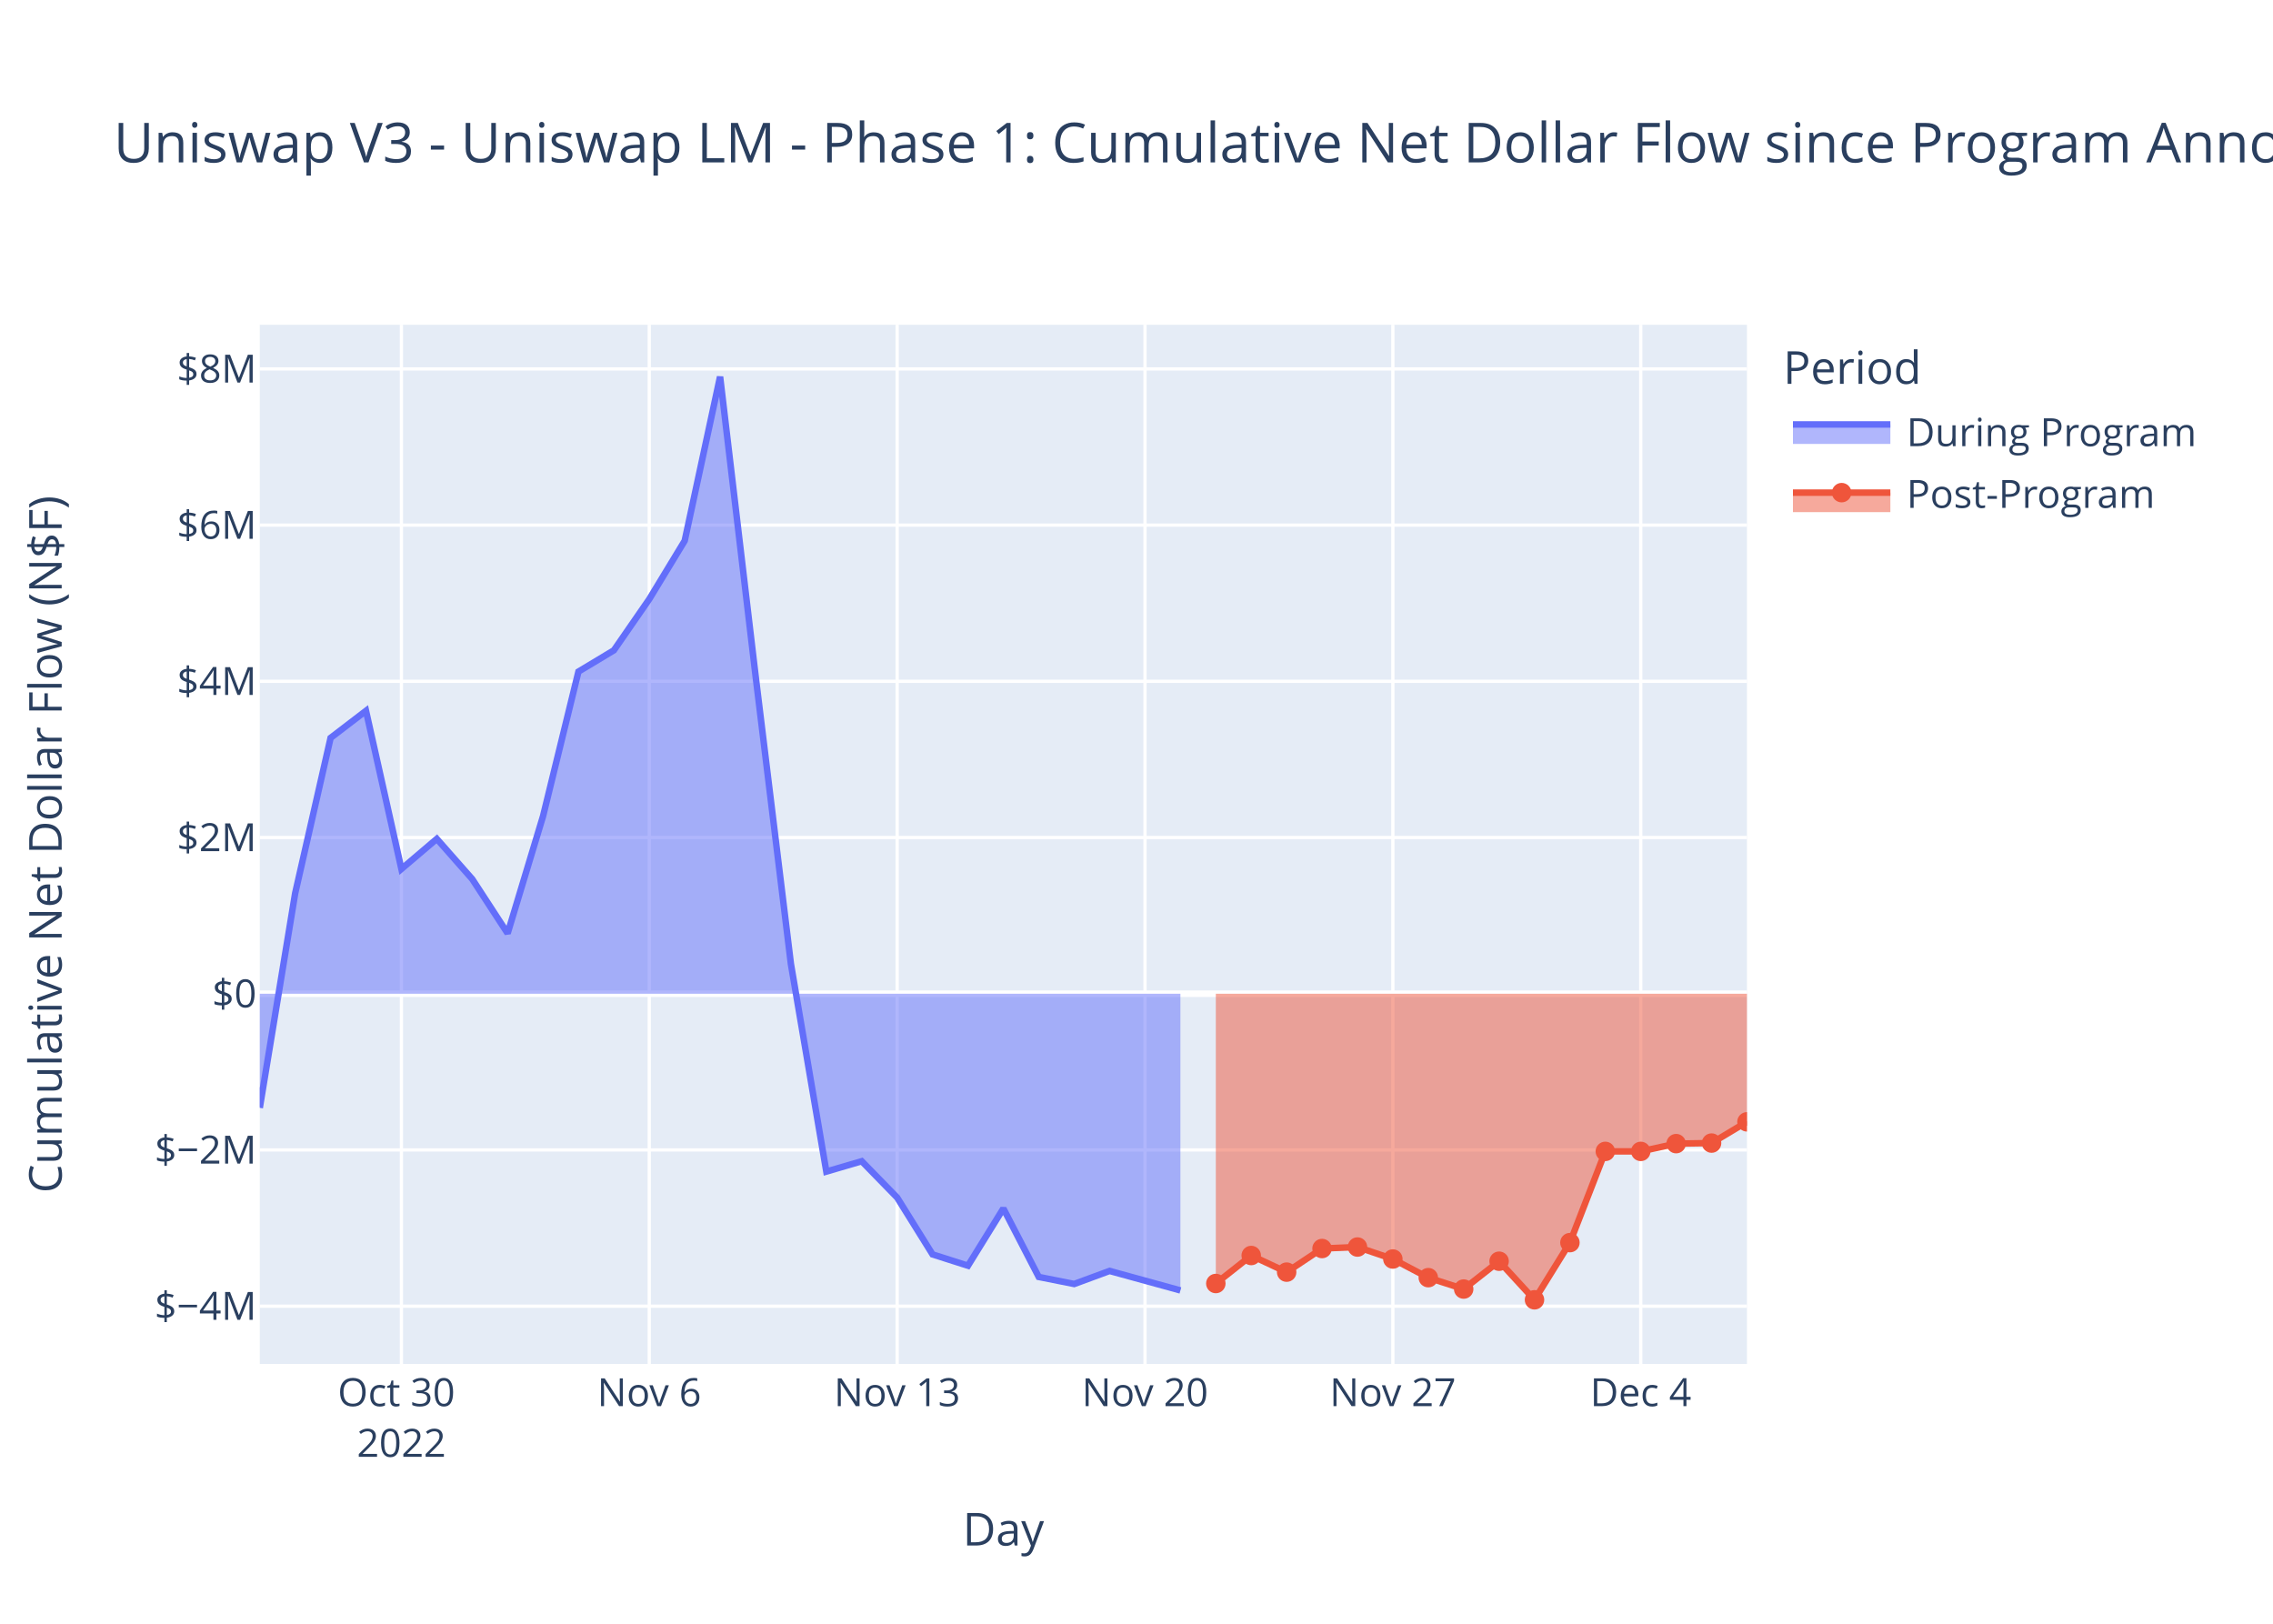
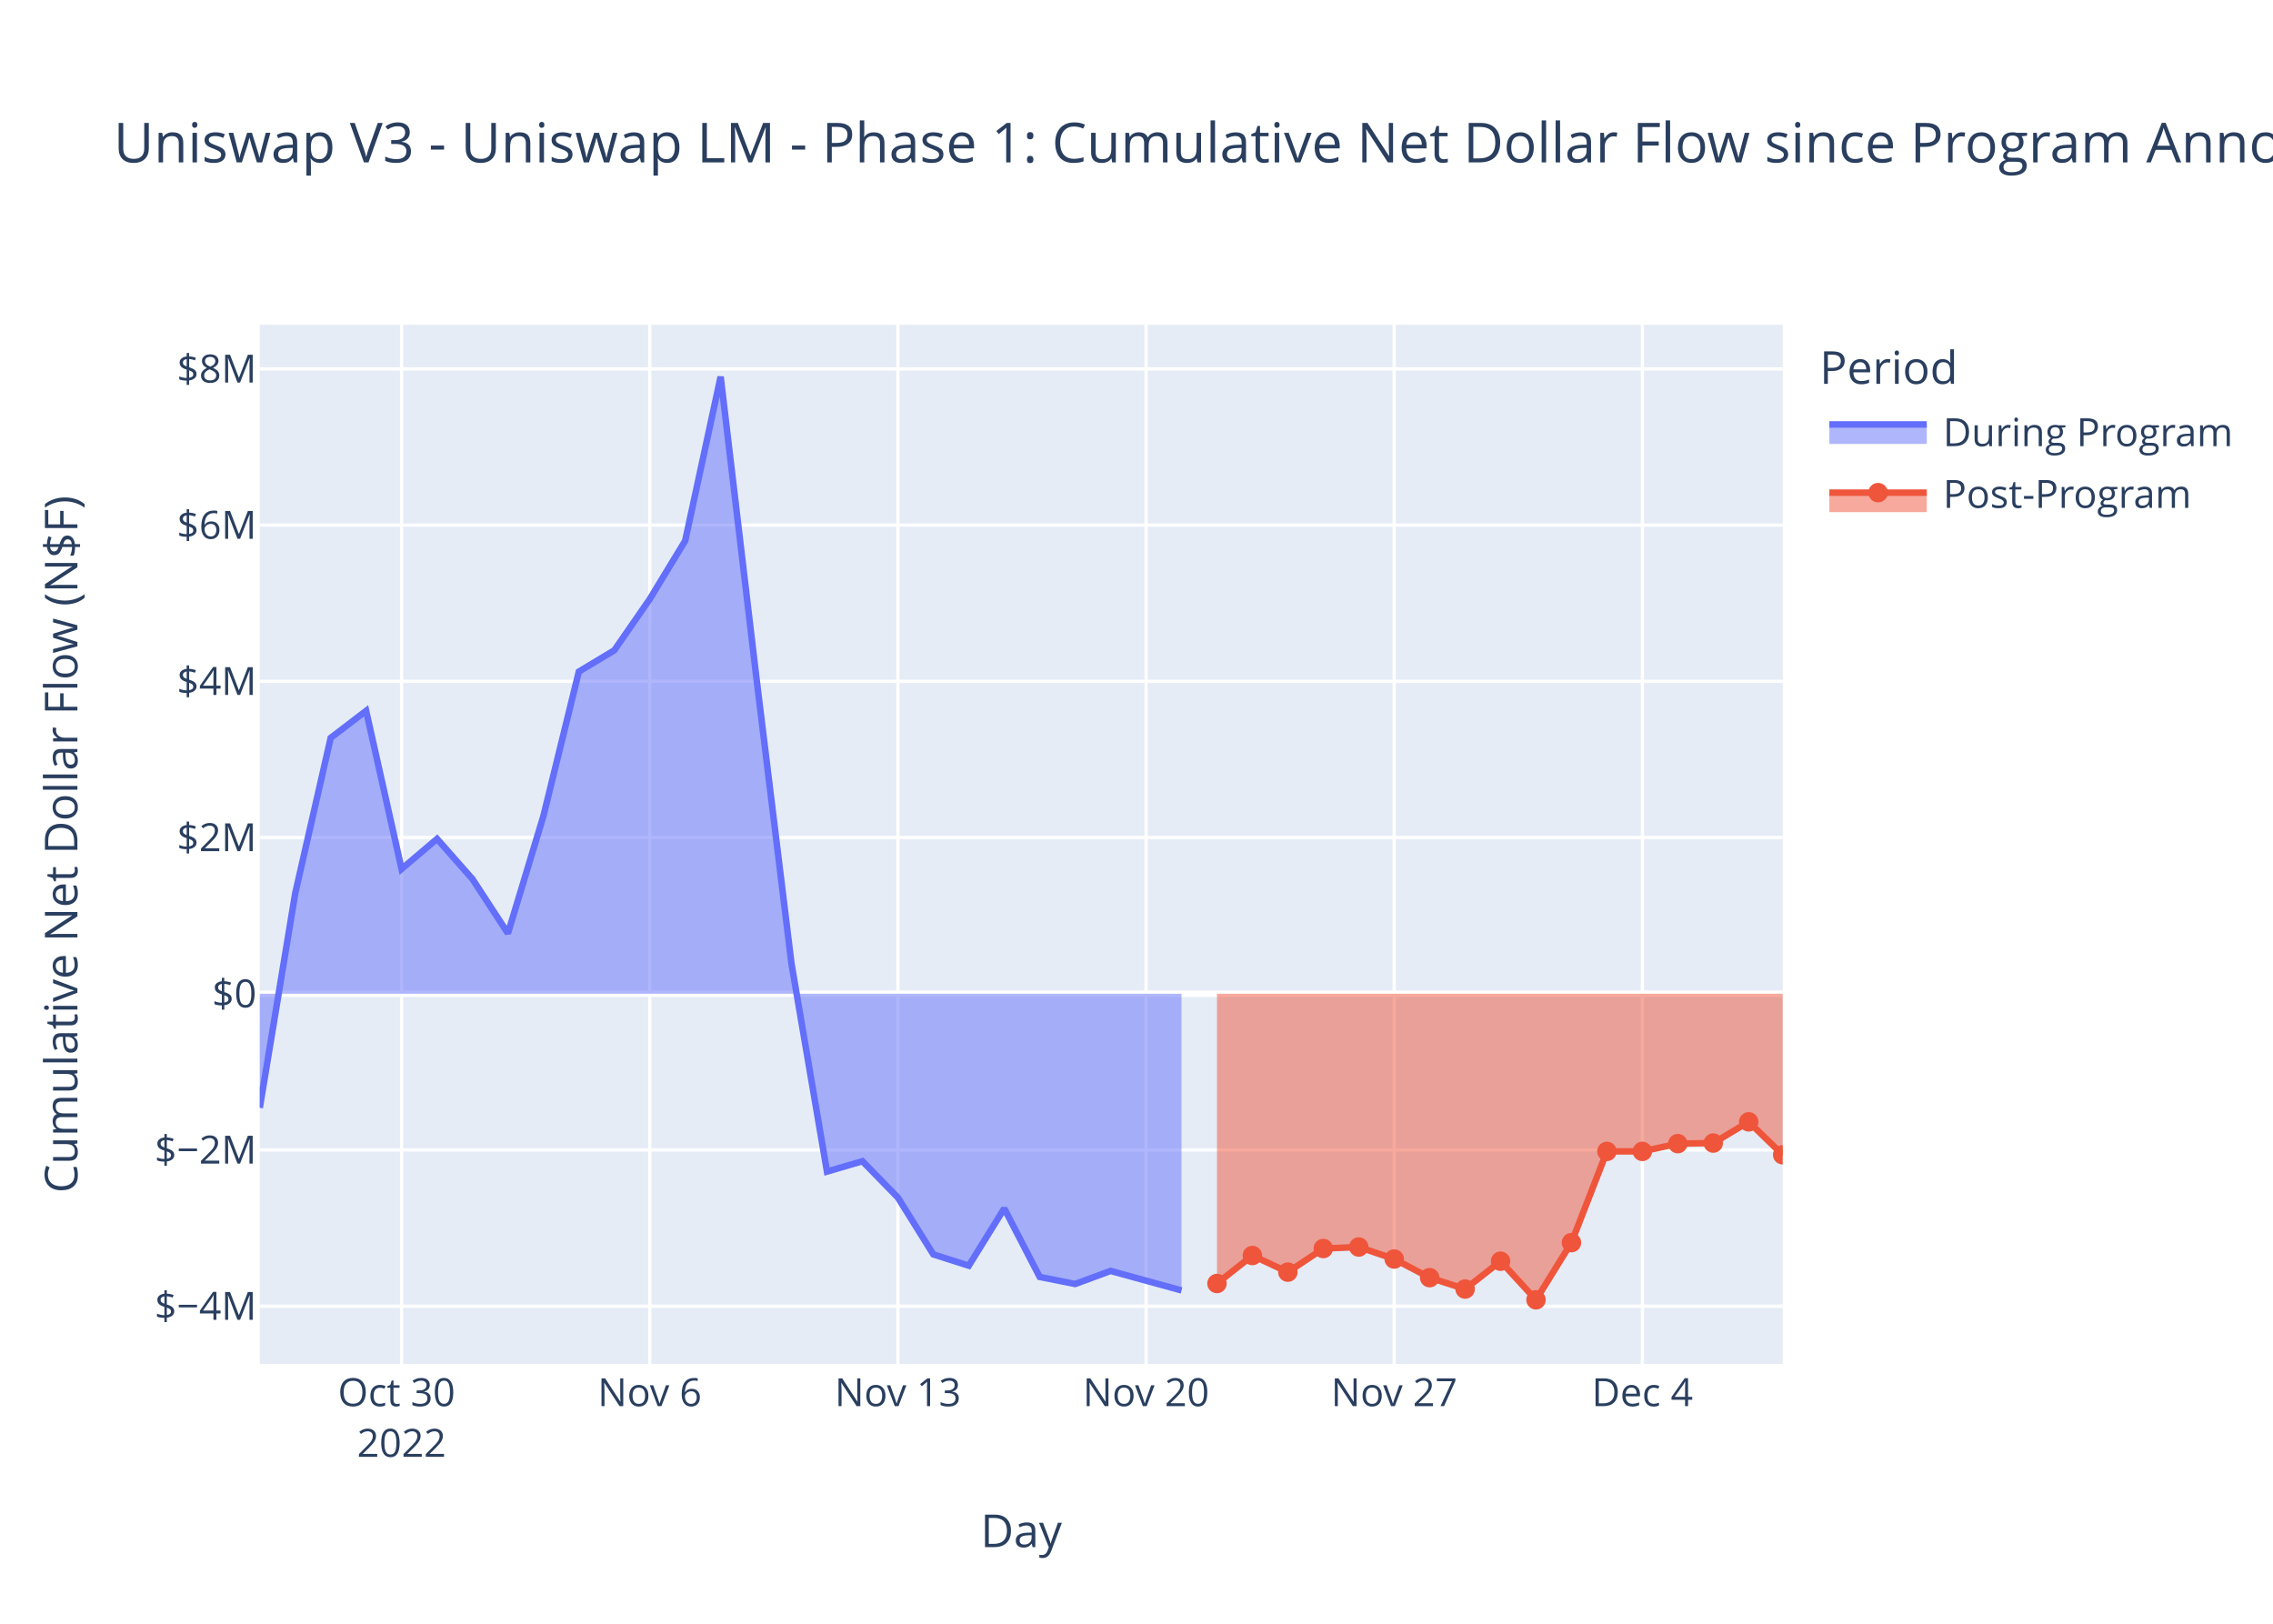
<svg xmlns="http://www.w3.org/2000/svg" class="main-svg" width="700" height="500" style="" viewBox="0 0 700 500">
  <rect x="0" y="0" width="700" height="500" style="fill: rgb(255, 255, 255); fill-opacity: 1;" />
-   <defs id="defs-cd76cf">
+   <defs id="defs-e3f96f">
    <g class="clips">
-       <clipPath id="clipcd76cfxyplot" class="plotclip">
-         <rect width="458" height="320" />
-       </clipPath>
-       <clipPath class="axesclip" id="clipcd76cfx">
-         <rect x="80" y="0" width="458" height="500" />
-       </clipPath>
-       <clipPath class="axesclip" id="clipcd76cfy">
+       <clipPath id="clipe3f96fxyplot" class="plotclip">
+         <rect width="469" height="320" />
+       </clipPath>
+       <clipPath class="axesclip" id="clipe3f96fx">
+         <rect x="80" y="0" width="469" height="500" />
+       </clipPath>
+       <clipPath class="axesclip" id="clipe3f96fy">
        <rect x="0" y="100" width="700" height="320" />
      </clipPath>
-       <clipPath class="axesclip" id="clipcd76cfxy">
-         <rect x="80" y="100" width="458" height="320" />
+       <clipPath class="axesclip" id="clipe3f96fxy">
+         <rect x="80" y="100" width="469" height="320" />
      </clipPath>
    </g>
    <g class="gradients" />
    <g class="patterns" />
  </defs>
  <g class="bglayer">
-     <rect class="bg" x="80" y="100" width="458" height="320" style="fill: rgb(229, 236, 246); fill-opacity: 1; stroke-width: 0;" />
+     <rect class="bg" x="80" y="100" width="469" height="320" style="fill: rgb(229, 236, 246); fill-opacity: 1; stroke-width: 0;" />
  </g>
  <g class="layer-below">
    <g class="imagelayer" />
    <g class="shapelayer" />
  </g>
  <g class="cartesianlayer">
    <g class="subplot xy">
      <g class="layer-subplot">
        <g class="shapelayer" />
        <g class="imagelayer" />
      </g>
      <g class="minor-gridlayer">
        <g class="x" />
        <g class="y" />
      </g>
      <g class="gridlayer">
        <g class="x">
-           <path class="xgrid crisp" transform="translate(123.62,0)" d="M0,100v320" style="stroke: rgb(255, 255, 255); stroke-opacity: 1; stroke-width: 1px;" />
-           <path class="xgrid crisp" transform="translate(199.95,0)" d="M0,100v320" style="stroke: rgb(255, 255, 255); stroke-opacity: 1; stroke-width: 1px;" />
-           <path class="xgrid crisp" transform="translate(276.29,0)" d="M0,100v320" style="stroke: rgb(255, 255, 255); stroke-opacity: 1; stroke-width: 1px;" />
-           <path class="xgrid crisp" transform="translate(352.62,0)" d="M0,100v320" style="stroke: rgb(255, 255, 255); stroke-opacity: 1; stroke-width: 1px;" />
-           <path class="xgrid crisp" transform="translate(428.95,0)" d="M0,100v320" style="stroke: rgb(255, 255, 255); stroke-opacity: 1; stroke-width: 1px;" />
-           <path class="xgrid crisp" transform="translate(505.29,0)" d="M0,100v320" style="stroke: rgb(255, 255, 255); stroke-opacity: 1; stroke-width: 1px;" />
+           <path class="xgrid crisp" transform="translate(123.67,0)" d="M0,100v320" style="stroke: rgb(255, 255, 255); stroke-opacity: 1; stroke-width: 1px;" />
+           <path class="xgrid crisp" transform="translate(200.09,0)" d="M0,100v320" style="stroke: rgb(255, 255, 255); stroke-opacity: 1; stroke-width: 1px;" />
+           <path class="xgrid crisp" transform="translate(276.52,0)" d="M0,100v320" style="stroke: rgb(255, 255, 255); stroke-opacity: 1; stroke-width: 1px;" />
+           <path class="xgrid crisp" transform="translate(352.94,0)" d="M0,100v320" style="stroke: rgb(255, 255, 255); stroke-opacity: 1; stroke-width: 1px;" />
+           <path class="xgrid crisp" transform="translate(429.36,0)" d="M0,100v320" style="stroke: rgb(255, 255, 255); stroke-opacity: 1; stroke-width: 1px;" />
+           <path class="xgrid crisp" transform="translate(505.79,0)" d="M0,100v320" style="stroke: rgb(255, 255, 255); stroke-opacity: 1; stroke-width: 1px;" />
        </g>
        <g class="y">
-           <path class="ygrid crisp" transform="translate(0,402.21)" d="M80,0h458" style="stroke: rgb(255, 255, 255); stroke-opacity: 1; stroke-width: 1px;" />
-           <path class="ygrid crisp" transform="translate(0,354.1)" d="M80,0h458" style="stroke: rgb(255, 255, 255); stroke-opacity: 1; stroke-width: 1px;" />
-           <path class="ygrid crisp" transform="translate(0,257.9)" d="M80,0h458" style="stroke: rgb(255, 255, 255); stroke-opacity: 1; stroke-width: 1px;" />
-           <path class="ygrid crisp" transform="translate(0,209.8)" d="M80,0h458" style="stroke: rgb(255, 255, 255); stroke-opacity: 1; stroke-width: 1px;" />
-           <path class="ygrid crisp" transform="translate(0,161.7)" d="M80,0h458" style="stroke: rgb(255, 255, 255); stroke-opacity: 1; stroke-width: 1px;" />
-           <path class="ygrid crisp" transform="translate(0,113.6)" d="M80,0h458" style="stroke: rgb(255, 255, 255); stroke-opacity: 1; stroke-width: 1px;" />
+           <path class="ygrid crisp" transform="translate(0,402.21)" d="M80,0h469" style="stroke: rgb(255, 255, 255); stroke-opacity: 1; stroke-width: 1px;" />
+           <path class="ygrid crisp" transform="translate(0,354.1)" d="M80,0h469" style="stroke: rgb(255, 255, 255); stroke-opacity: 1; stroke-width: 1px;" />
+           <path class="ygrid crisp" transform="translate(0,257.9)" d="M80,0h469" style="stroke: rgb(255, 255, 255); stroke-opacity: 1; stroke-width: 1px;" />
+           <path class="ygrid crisp" transform="translate(0,209.8)" d="M80,0h469" style="stroke: rgb(255, 255, 255); stroke-opacity: 1; stroke-width: 1px;" />
+           <path class="ygrid crisp" transform="translate(0,161.7)" d="M80,0h469" style="stroke: rgb(255, 255, 255); stroke-opacity: 1; stroke-width: 1px;" />
+           <path class="ygrid crisp" transform="translate(0,113.6)" d="M80,0h469" style="stroke: rgb(255, 255, 255); stroke-opacity: 1; stroke-width: 1px;" />
        </g>
      </g>
      <g class="zerolinelayer">
-         <path class="yzl zl crisp" transform="translate(0,306)" d="M80,0h458" style="stroke: rgb(255, 255, 255); stroke-opacity: 1; stroke-width: 2px;" />
+         <path class="yzl zl crisp" transform="translate(0,306)" d="M80,0h469" style="stroke: rgb(255, 255, 255); stroke-opacity: 1; stroke-width: 2px;" />
      </g>
      <path class="xlines-below" />
      <path class="ylines-below" />
      <g class="overlines-below" />
      <g class="xaxislayer-below" />
      <g class="yaxislayer-below" />
      <g class="overaxes-below" />
-       <g class="plot" transform="translate(80,100)" clip-path="url(#clipcd76cfxyplot)">
+       <g class="plot" transform="translate(80,100)" clip-path="url(#clipe3f96fxyplot)">
        <g class="scatterlayer mlayer">
-           <g class="trace scatter tracef5bd9b" style="stroke-miterlimit: 2;">
+           <g class="trace scatter trace24d2ab" style="stroke-miterlimit: 2;">
            <g class="fills">
              <g>
-                 <path class="js-fill" d="M283.52,206L0,206L0,241.14L10.9,175.06L21.81,127.22L32.71,118.88L43.62,167.58L54.52,158.31L65.43,170.69L76.33,187.41L87.24,151.31L98.14,106.81L109.05,100.25L119.95,84.49L130.86,66.52L141.76,16L152.67,107.94L163.57,196.82L174.48,260.77L185.38,257.58L196.29,268.77L207.19,286.27L218.1,289.75L229,272.13L239.9,293.21L250.81,295.38L261.71,291.36L283.52,297.36" style="fill: rgb(99, 110, 250); fill-opacity: 0.5; stroke-width: 0;" />
+                 <path class="js-fill" d="M283.86,206L0,206L0,241.14L10.92,175.06L21.84,127.22L32.75,118.88L43.67,167.58L54.59,158.31L65.51,170.69L76.42,187.41L87.34,151.31L98.26,106.81L109.18,100.25L120.09,84.49L131.01,66.52L141.93,16L152.85,107.94L163.76,196.82L174.68,260.77L185.6,257.58L196.52,268.77L207.43,286.27L218.35,289.75L229.27,272.13L240.19,293.21L251.1,295.38L262.02,291.36L283.86,297.36" style="fill: rgb(99, 110, 250); fill-opacity: 0.5; stroke-width: 0;" />
              </g>
            </g>
            <g class="errorbars" />
            <g class="lines">
-               <path class="js-line" d="M0,241.14L10.9,175.06L21.81,127.22L32.71,118.88L43.62,167.58L54.52,158.31L65.43,170.69L76.33,187.41L87.24,151.31L98.14,106.81L109.05,100.25L119.95,84.49L130.86,66.52L141.76,16L152.67,107.94L163.57,196.82L174.48,260.77L185.38,257.58L196.29,268.77L207.19,286.27L218.1,289.75L229,272.13L239.9,293.21L250.81,295.38L261.71,291.36L283.52,297.36" style="vector-effect: non-scaling-stroke; fill: none; stroke: rgb(99, 110, 250); stroke-opacity: 1; stroke-width: 2px; opacity: 1;" />
+               <path class="js-line" d="M0,241.14L10.92,175.06L21.84,127.22L32.75,118.88L43.67,167.58L54.59,158.31L65.51,170.69L76.42,187.41L87.34,151.31L98.26,106.81L109.18,100.25L120.09,84.49L131.01,66.52L141.93,16L152.85,107.94L163.76,196.82L174.68,260.77L185.6,257.58L196.52,268.77L207.43,286.27L218.35,289.75L229.27,272.13L240.19,293.21L251.1,295.38L262.02,291.36L283.86,297.36" style="vector-effect: non-scaling-stroke; fill: none; stroke: rgb(99, 110, 250); stroke-opacity: 1; stroke-width: 2px; opacity: 1;" />
            </g>
            <g class="points" />
            <g class="text" />
          </g>
-           <g class="trace scatter trace8fd925" style="stroke-miterlimit: 2;">
+           <g class="trace scatter traceaede28" style="stroke-miterlimit: 2;">
            <g class="fills">
              <g>
-                 <path class="js-fill" d="M458,206L294.43,206L294.43,295.23L305.33,286.61L316.24,291.73L327.14,284.46L338.05,284L348.95,287.69L359.86,293.43L370.76,296.94L381.67,288.37L392.57,300.25L403.48,282.64L414.38,254.55L425.29,254.55L436.19,252.16L447.1,251.99L458,245.45" style="fill: rgb(239, 85, 59); fill-opacity: 0.5; stroke-width: 0;" />
+                 <path class="js-fill" d="M469,206L294.78,206L294.78,295.23L305.69,286.61L316.61,291.73L327.53,284.46L338.45,284L349.36,287.69L360.28,293.43L371.2,296.94L382.12,288.37L393.03,300.25L403.95,282.64L414.87,254.55L425.79,254.55L436.7,252.16L447.62,251.99L458.54,245.45L469,255.59" style="fill: rgb(239, 85, 59); fill-opacity: 0.5; stroke-width: 0;" />
              </g>
            </g>
            <g class="errorbars" />
            <g class="lines">
-               <path class="js-line" d="M294.43,295.23L305.33,286.61L316.24,291.73L327.14,284.46L338.05,284L348.95,287.69L359.86,293.43L370.76,296.94L381.67,288.37L392.57,300.25L403.48,282.64L414.38,254.55L425.29,254.55L436.19,252.16L447.1,251.99L458,245.45" style="vector-effect: non-scaling-stroke; fill: none; stroke: rgb(239, 85, 59); stroke-opacity: 1; stroke-width: 2px; opacity: 1;" />
+               <path class="js-line" d="M294.78,295.23L305.69,286.61L316.61,291.73L327.53,284.46L338.45,284L349.36,287.69L360.28,293.43L371.2,296.94L382.12,288.37L393.03,300.25L403.95,282.64L414.87,254.55L425.79,254.55L436.7,252.16L447.62,251.99L458.54,245.45L469,255.59" style="vector-effect: non-scaling-stroke; fill: none; stroke: rgb(239, 85, 59); stroke-opacity: 1; stroke-width: 2px; opacity: 1;" />
            </g>
            <g class="points">
-               <path class="point" transform="translate(294.43,295.23)" d="M3,0A3,3 0 1,1 0,-3A3,3 0 0,1 3,0Z" style="opacity: 1; stroke-width: 0px; fill: rgb(239, 85, 59); fill-opacity: 1;" />
-               <path class="point" transform="translate(305.33,286.61)" d="M3,0A3,3 0 1,1 0,-3A3,3 0 0,1 3,0Z" style="opacity: 1; stroke-width: 0px; fill: rgb(239, 85, 59); fill-opacity: 1;" />
-               <path class="point" transform="translate(316.24,291.73)" d="M3,0A3,3 0 1,1 0,-3A3,3 0 0,1 3,0Z" style="opacity: 1; stroke-width: 0px; fill: rgb(239, 85, 59); fill-opacity: 1;" />
-               <path class="point" transform="translate(327.14,284.46)" d="M3,0A3,3 0 1,1 0,-3A3,3 0 0,1 3,0Z" style="opacity: 1; stroke-width: 0px; fill: rgb(239, 85, 59); fill-opacity: 1;" />
-               <path class="point" transform="translate(338.05,284)" d="M3,0A3,3 0 1,1 0,-3A3,3 0 0,1 3,0Z" style="opacity: 1; stroke-width: 0px; fill: rgb(239, 85, 59); fill-opacity: 1;" />
-               <path class="point" transform="translate(348.95,287.69)" d="M3,0A3,3 0 1,1 0,-3A3,3 0 0,1 3,0Z" style="opacity: 1; stroke-width: 0px; fill: rgb(239, 85, 59); fill-opacity: 1;" />
-               <path class="point" transform="translate(359.86,293.43)" d="M3,0A3,3 0 1,1 0,-3A3,3 0 0,1 3,0Z" style="opacity: 1; stroke-width: 0px; fill: rgb(239, 85, 59); fill-opacity: 1;" />
-               <path class="point" transform="translate(370.76,296.94)" d="M3,0A3,3 0 1,1 0,-3A3,3 0 0,1 3,0Z" style="opacity: 1; stroke-width: 0px; fill: rgb(239, 85, 59); fill-opacity: 1;" />
-               <path class="point" transform="translate(381.67,288.37)" d="M3,0A3,3 0 1,1 0,-3A3,3 0 0,1 3,0Z" style="opacity: 1; stroke-width: 0px; fill: rgb(239, 85, 59); fill-opacity: 1;" />
-               <path class="point" transform="translate(392.57,300.25)" d="M3,0A3,3 0 1,1 0,-3A3,3 0 0,1 3,0Z" style="opacity: 1; stroke-width: 0px; fill: rgb(239, 85, 59); fill-opacity: 1;" />
-               <path class="point" transform="translate(403.48,282.64)" d="M3,0A3,3 0 1,1 0,-3A3,3 0 0,1 3,0Z" style="opacity: 1; stroke-width: 0px; fill: rgb(239, 85, 59); fill-opacity: 1;" />
-               <path class="point" transform="translate(414.38,254.55)" d="M3,0A3,3 0 1,1 0,-3A3,3 0 0,1 3,0Z" style="opacity: 1; stroke-width: 0px; fill: rgb(239, 85, 59); fill-opacity: 1;" />
-               <path class="point" transform="translate(425.29,254.55)" d="M3,0A3,3 0 1,1 0,-3A3,3 0 0,1 3,0Z" style="opacity: 1; stroke-width: 0px; fill: rgb(239, 85, 59); fill-opacity: 1;" />
-               <path class="point" transform="translate(436.19,252.16)" d="M3,0A3,3 0 1,1 0,-3A3,3 0 0,1 3,0Z" style="opacity: 1; stroke-width: 0px; fill: rgb(239, 85, 59); fill-opacity: 1;" />
-               <path class="point" transform="translate(447.1,251.99)" d="M3,0A3,3 0 1,1 0,-3A3,3 0 0,1 3,0Z" style="opacity: 1; stroke-width: 0px; fill: rgb(239, 85, 59); fill-opacity: 1;" />
-               <path class="point" transform="translate(458,245.45)" d="M3,0A3,3 0 1,1 0,-3A3,3 0 0,1 3,0Z" style="opacity: 1; stroke-width: 0px; fill: rgb(239, 85, 59); fill-opacity: 1;" />
+               <path class="point" transform="translate(294.78,295.23)" d="M3,0A3,3 0 1,1 0,-3A3,3 0 0,1 3,0Z" style="opacity: 1; stroke-width: 0px; fill: rgb(239, 85, 59); fill-opacity: 1;" />
+               <path class="point" transform="translate(305.69,286.61)" d="M3,0A3,3 0 1,1 0,-3A3,3 0 0,1 3,0Z" style="opacity: 1; stroke-width: 0px; fill: rgb(239, 85, 59); fill-opacity: 1;" />
+               <path class="point" transform="translate(316.61,291.73)" d="M3,0A3,3 0 1,1 0,-3A3,3 0 0,1 3,0Z" style="opacity: 1; stroke-width: 0px; fill: rgb(239, 85, 59); fill-opacity: 1;" />
+               <path class="point" transform="translate(327.53,284.46)" d="M3,0A3,3 0 1,1 0,-3A3,3 0 0,1 3,0Z" style="opacity: 1; stroke-width: 0px; fill: rgb(239, 85, 59); fill-opacity: 1;" />
+               <path class="point" transform="translate(338.45,284)" d="M3,0A3,3 0 1,1 0,-3A3,3 0 0,1 3,0Z" style="opacity: 1; stroke-width: 0px; fill: rgb(239, 85, 59); fill-opacity: 1;" />
+               <path class="point" transform="translate(349.36,287.69)" d="M3,0A3,3 0 1,1 0,-3A3,3 0 0,1 3,0Z" style="opacity: 1; stroke-width: 0px; fill: rgb(239, 85, 59); fill-opacity: 1;" />
+               <path class="point" transform="translate(360.28,293.43)" d="M3,0A3,3 0 1,1 0,-3A3,3 0 0,1 3,0Z" style="opacity: 1; stroke-width: 0px; fill: rgb(239, 85, 59); fill-opacity: 1;" />
+               <path class="point" transform="translate(371.2,296.94)" d="M3,0A3,3 0 1,1 0,-3A3,3 0 0,1 3,0Z" style="opacity: 1; stroke-width: 0px; fill: rgb(239, 85, 59); fill-opacity: 1;" />
+               <path class="point" transform="translate(382.12,288.37)" d="M3,0A3,3 0 1,1 0,-3A3,3 0 0,1 3,0Z" style="opacity: 1; stroke-width: 0px; fill: rgb(239, 85, 59); fill-opacity: 1;" />
+               <path class="point" transform="translate(393.03,300.25)" d="M3,0A3,3 0 1,1 0,-3A3,3 0 0,1 3,0Z" style="opacity: 1; stroke-width: 0px; fill: rgb(239, 85, 59); fill-opacity: 1;" />
+               <path class="point" transform="translate(403.95,282.64)" d="M3,0A3,3 0 1,1 0,-3A3,3 0 0,1 3,0Z" style="opacity: 1; stroke-width: 0px; fill: rgb(239, 85, 59); fill-opacity: 1;" />
+               <path class="point" transform="translate(414.87,254.55)" d="M3,0A3,3 0 1,1 0,-3A3,3 0 0,1 3,0Z" style="opacity: 1; stroke-width: 0px; fill: rgb(239, 85, 59); fill-opacity: 1;" />
+               <path class="point" transform="translate(425.79,254.55)" d="M3,0A3,3 0 1,1 0,-3A3,3 0 0,1 3,0Z" style="opacity: 1; stroke-width: 0px; fill: rgb(239, 85, 59); fill-opacity: 1;" />
+               <path class="point" transform="translate(436.7,252.16)" d="M3,0A3,3 0 1,1 0,-3A3,3 0 0,1 3,0Z" style="opacity: 1; stroke-width: 0px; fill: rgb(239, 85, 59); fill-opacity: 1;" />
+               <path class="point" transform="translate(447.62,251.99)" d="M3,0A3,3 0 1,1 0,-3A3,3 0 0,1 3,0Z" style="opacity: 1; stroke-width: 0px; fill: rgb(239, 85, 59); fill-opacity: 1;" />
+               <path class="point" transform="translate(458.54,245.45)" d="M3,0A3,3 0 1,1 0,-3A3,3 0 0,1 3,0Z" style="opacity: 1; stroke-width: 0px; fill: rgb(239, 85, 59); fill-opacity: 1;" />
+               <path class="point" transform="translate(469,255.59)" d="M3,0A3,3 0 1,1 0,-3A3,3 0 0,1 3,0Z" style="opacity: 1; stroke-width: 0px; fill: rgb(239, 85, 59); fill-opacity: 1;" />
            </g>
            <g class="text" />
          </g>
        </g>
      </g>
      <g class="overplot" />
      <path class="xlines-above crisp" d="M0,0" style="fill: none;" />
      <path class="ylines-above crisp" d="M0,0" style="fill: none;" />
      <g class="overlines-above" />
      <g class="xaxislayer-above">
        <g class="xtick">
-           <text text-anchor="middle" x="0" y="433" transform="translate(123.62,0)" style="font-family: 'Open Sans', verdana, arial, sans-serif; font-size: 12px; fill: rgb(42, 63, 95); fill-opacity: 1; white-space: pre; opacity: 1;">
+           <text text-anchor="middle" x="0" y="433" transform="translate(123.67,0)" style="font-family: 'Open Sans', verdana, arial, sans-serif; font-size: 12px; fill: rgb(42, 63, 95); fill-opacity: 1; white-space: pre; opacity: 1;">
            <tspan class="line" dy="0em" x="0" y="433">Oct 30</tspan>
            <tspan class="line" dy="1.3em" x="0" y="433">2022</tspan>
          </text>
        </g>
        <g class="xtick">
-           <text text-anchor="middle" x="0" y="433" style="font-family: 'Open Sans', verdana, arial, sans-serif; font-size: 12px; fill: rgb(42, 63, 95); fill-opacity: 1; white-space: pre; opacity: 1;" transform="translate(199.95,0)">Nov 6</text>
-         </g>
-         <g class="xtick">
-           <text text-anchor="middle" x="0" y="433" style="font-family: 'Open Sans', verdana, arial, sans-serif; font-size: 12px; fill: rgb(42, 63, 95); fill-opacity: 1; white-space: pre; opacity: 1;" transform="translate(276.29,0)">Nov 13</text>
-         </g>
-         <g class="xtick">
-           <text text-anchor="middle" x="0" y="433" style="font-family: 'Open Sans', verdana, arial, sans-serif; font-size: 12px; fill: rgb(42, 63, 95); fill-opacity: 1; white-space: pre; opacity: 1;" transform="translate(352.62,0)">Nov 20</text>
-         </g>
-         <g class="xtick">
-           <text text-anchor="middle" x="0" y="433" style="font-family: 'Open Sans', verdana, arial, sans-serif; font-size: 12px; fill: rgb(42, 63, 95); fill-opacity: 1; white-space: pre; opacity: 1;" transform="translate(428.95,0)">Nov 27</text>
-         </g>
-         <g class="xtick">
-           <text text-anchor="middle" x="0" y="433" style="font-family: 'Open Sans', verdana, arial, sans-serif; font-size: 12px; fill: rgb(42, 63, 95); fill-opacity: 1; white-space: pre; opacity: 1;" transform="translate(505.29,0)">Dec 4</text>
+           <text text-anchor="middle" x="0" y="433" style="font-family: 'Open Sans', verdana, arial, sans-serif; font-size: 12px; fill: rgb(42, 63, 95); fill-opacity: 1; white-space: pre; opacity: 1;" transform="translate(200.09,0)">Nov 6</text>
+         </g>
+         <g class="xtick">
+           <text text-anchor="middle" x="0" y="433" style="font-family: 'Open Sans', verdana, arial, sans-serif; font-size: 12px; fill: rgb(42, 63, 95); fill-opacity: 1; white-space: pre; opacity: 1;" transform="translate(276.52,0)">Nov 13</text>
+         </g>
+         <g class="xtick">
+           <text text-anchor="middle" x="0" y="433" style="font-family: 'Open Sans', verdana, arial, sans-serif; font-size: 12px; fill: rgb(42, 63, 95); fill-opacity: 1; white-space: pre; opacity: 1;" transform="translate(352.94,0)">Nov 20</text>
+         </g>
+         <g class="xtick">
+           <text text-anchor="middle" x="0" y="433" style="font-family: 'Open Sans', verdana, arial, sans-serif; font-size: 12px; fill: rgb(42, 63, 95); fill-opacity: 1; white-space: pre; opacity: 1;" transform="translate(429.36,0)">Nov 27</text>
+         </g>
+         <g class="xtick">
+           <text text-anchor="middle" x="0" y="433" style="font-family: 'Open Sans', verdana, arial, sans-serif; font-size: 12px; fill: rgb(42, 63, 95); fill-opacity: 1; white-space: pre; opacity: 1;" transform="translate(505.79,0)">Dec 4</text>
        </g>
      </g>
      <g class="yaxislayer-above">
        <g class="ytick">
          <text text-anchor="end" x="79" y="4.2" transform="translate(0,402.21)" style="font-family: 'Open Sans', verdana, arial, sans-serif; font-size: 12px; fill: rgb(42, 63, 95); fill-opacity: 1; white-space: pre; opacity: 1;">$−4M</text>
        </g>
        <g class="ytick">
          <text text-anchor="end" x="79" y="4.2" style="font-family: 'Open Sans', verdana, arial, sans-serif; font-size: 12px; fill: rgb(42, 63, 95); fill-opacity: 1; white-space: pre; opacity: 1;" transform="translate(0,354.1)">$−2M</text>
        </g>
        <g class="ytick">
          <text text-anchor="end" x="79" y="4.2" style="font-family: 'Open Sans', verdana, arial, sans-serif; font-size: 12px; fill: rgb(42, 63, 95); fill-opacity: 1; white-space: pre; opacity: 1;" transform="translate(0,306)">$0</text>
        </g>
        <g class="ytick">
          <text text-anchor="end" x="79" y="4.2" style="font-family: 'Open Sans', verdana, arial, sans-serif; font-size: 12px; fill: rgb(42, 63, 95); fill-opacity: 1; white-space: pre; opacity: 1;" transform="translate(0,257.9)">$2M</text>
        </g>
        <g class="ytick">
          <text text-anchor="end" x="79" y="4.2" style="font-family: 'Open Sans', verdana, arial, sans-serif; font-size: 12px; fill: rgb(42, 63, 95); fill-opacity: 1; white-space: pre; opacity: 1;" transform="translate(0,209.8)">$4M</text>
        </g>
        <g class="ytick">
          <text text-anchor="end" x="79" y="4.2" style="font-family: 'Open Sans', verdana, arial, sans-serif; font-size: 12px; fill: rgb(42, 63, 95); fill-opacity: 1; white-space: pre; opacity: 1;" transform="translate(0,161.7)">$6M</text>
        </g>
        <g class="ytick">
          <text text-anchor="end" x="79" y="4.2" style="font-family: 'Open Sans', verdana, arial, sans-serif; font-size: 12px; fill: rgb(42, 63, 95); fill-opacity: 1; white-space: pre; opacity: 1;" transform="translate(0,113.6)">$8M</text>
        </g>
      </g>
      <g class="overaxes-above" />
    </g>
  </g>
  <g class="polarlayer" />
  <g class="smithlayer" />
  <g class="ternarylayer" />
  <g class="geolayer" />
  <g class="funnelarealayer" />
  <g class="pielayer" />
  <g class="iciclelayer" />
  <g class="treemaplayer" />
  <g class="sunburstlayer" />
  <g class="glimages" />
-   <defs id="topdefs-cd76cf">
+   <defs id="topdefs-e3f96f">
    <g class="clips" />
-     <clipPath id="legendcd76cf">
-       <rect width="141" height="67" x="0" y="0" />
+     <clipPath id="legende3f96f">
+       <rect width="130" height="67" x="0" y="0" />
    </clipPath>
  </defs>
  <g class="layer-above">
    <g class="imagelayer" />
    <g class="shapelayer" />
  </g>
  <g class="infolayer">
-     <g class="legend" pointer-events="all" transform="translate(547.16,100)">
-       <rect class="bg" shape-rendering="crispEdges" width="141" height="67" x="0" y="0" style="stroke: rgb(68, 68, 68); stroke-opacity: 1; fill: rgb(255, 255, 255); fill-opacity: 1; stroke-width: 0px;" />
-       <g class="scrollbox" transform="" clip-path="url(#legendcd76cf)">
+     <g class="legend" pointer-events="all" transform="translate(558.38,100)">
+       <rect class="bg" shape-rendering="crispEdges" width="130" height="67" x="0" y="0" style="stroke: rgb(68, 68, 68); stroke-opacity: 1; fill: rgb(255, 255, 255); fill-opacity: 1; stroke-width: 0px;" />
+       <g class="scrollbox" transform="" clip-path="url(#legende3f96f)">
        <text class="legendtitletext" text-anchor="start" x="2" y="18.2" style="font-family: 'Open Sans', verdana, arial, sans-serif; font-size: 14px; fill: rgb(42, 63, 95); fill-opacity: 1; white-space: pre;">Period</text>
        <g class="groups">
          <g class="traces" transform="translate(0,32.7)" style="opacity: 1;">
            <text class="legendtext" text-anchor="start" x="40" y="4.68" style="font-family: 'Open Sans', verdana, arial, sans-serif; font-size: 12px; fill: rgb(42, 63, 95); fill-opacity: 1; white-space: pre;">During Program</text>
            <g class="layers">
              <g class="legendfill">
                <path class="js-fill" d="M5,-2h30v6h-30z" style="stroke-width: 0; fill: rgb(99, 110, 250); fill-opacity: 0.5;" />
              </g>
              <g class="legendlines">
                <path class="js-line" d="M5,-2h30" style="fill: none; stroke: rgb(99, 110, 250); stroke-opacity: 1; stroke-width: 2px;" />
              </g>
              <g class="legendsymbols">
                <g class="legendpoints" />
              </g>
            </g>
-             <rect class="legendtoggle" x="0" y="-9.5" width="135.672" height="19" style="fill: rgb(0, 0, 0); fill-opacity: 0;" />
+             <rect class="legendtoggle" x="0" y="-9.5" width="124.703" height="19" style="fill: rgb(0, 0, 0); fill-opacity: 0;" />
          </g>
          <g class="traces" transform="translate(0,51.7)" style="opacity: 1;">
            <text class="legendtext" text-anchor="start" x="40" y="4.68" style="font-family: 'Open Sans', verdana, arial, sans-serif; font-size: 12px; fill: rgb(42, 63, 95); fill-opacity: 1; white-space: pre;">Post-Program</text>
            <g class="layers">
              <g class="legendfill">
                <path class="js-fill" d="M5,0h30v6h-30z" style="stroke-width: 0; fill: rgb(239, 85, 59); fill-opacity: 0.5;" />
              </g>
              <g class="legendlines">
                <path class="js-line" d="M5,0h30" style="fill: none; stroke: rgb(239, 85, 59); stroke-opacity: 1; stroke-width: 2px;" />
              </g>
              <g class="legendsymbols">
                <g class="legendpoints">
                  <path class="scatterpts" transform="translate(20,0)" d="M3,0A3,3 0 1,1 0,-3A3,3 0 0,1 3,0Z" style="opacity: 1; stroke-width: 0px; fill: rgb(239, 85, 59); fill-opacity: 1;" />
                </g>
              </g>
            </g>
-             <rect class="legendtoggle" x="0" y="-9.5" width="135.672" height="19" style="fill: rgb(0, 0, 0); fill-opacity: 0;" />
+             <rect class="legendtoggle" x="0" y="-9.5" width="124.703" height="19" style="fill: rgb(0, 0, 0); fill-opacity: 0;" />
          </g>
        </g>
      </g>
      <rect class="scrollbar" rx="20" ry="3" width="0" height="0" x="0" y="0" style="fill: rgb(128, 139, 164); fill-opacity: 1;" />
    </g>
    <g class="g-gtitle">
      <text class="gtitle" x="35" y="50" text-anchor="start" dy="0em" style="font-family: 'Open Sans', verdana, arial, sans-serif; font-size: 17px; fill: rgb(42, 63, 95); opacity: 1; font-weight: normal; white-space: pre;">Uniswap V3 - Uniswap LM - Phase 1: Cumulative Net Dollar Flow since Program Announcement</text>
    </g>
    <g class="g-xtitle">
-       <text class="xtitle" x="309" y="475.909" text-anchor="middle" style="font-family: 'Open Sans', verdana, arial, sans-serif; font-size: 14px; fill: rgb(42, 63, 95); opacity: 1; font-weight: normal; white-space: pre;">Day</text>
+       <text class="xtitle" x="314.5" y="476.409" text-anchor="middle" style="font-family: 'Open Sans', verdana, arial, sans-serif; font-size: 14px; fill: rgb(42, 63, 95); opacity: 1; font-weight: normal; white-space: pre;">Day</text>
    </g>
    <g class="g-ytitle">
-       <text class="ytitle" transform="rotate(-90,18.99688,260)" x="18.997" y="260" text-anchor="middle" style="font-family: 'Open Sans', verdana, arial, sans-serif; font-size: 14px; fill: rgb(42, 63, 95); opacity: 1; font-weight: normal; white-space: pre;">Cumulative Net Dollar Flow (N$F)</text>
+       <text class="ytitle" transform="rotate(-90,23.84063,260)" x="23.841" y="260" text-anchor="middle" style="font-family: 'Open Sans', verdana, arial, sans-serif; font-size: 14px; fill: rgb(42, 63, 95); opacity: 1; font-weight: normal; white-space: pre;">Cumulative Net Dollar Flow (N$F)</text>
    </g>
  </g>
</svg>
